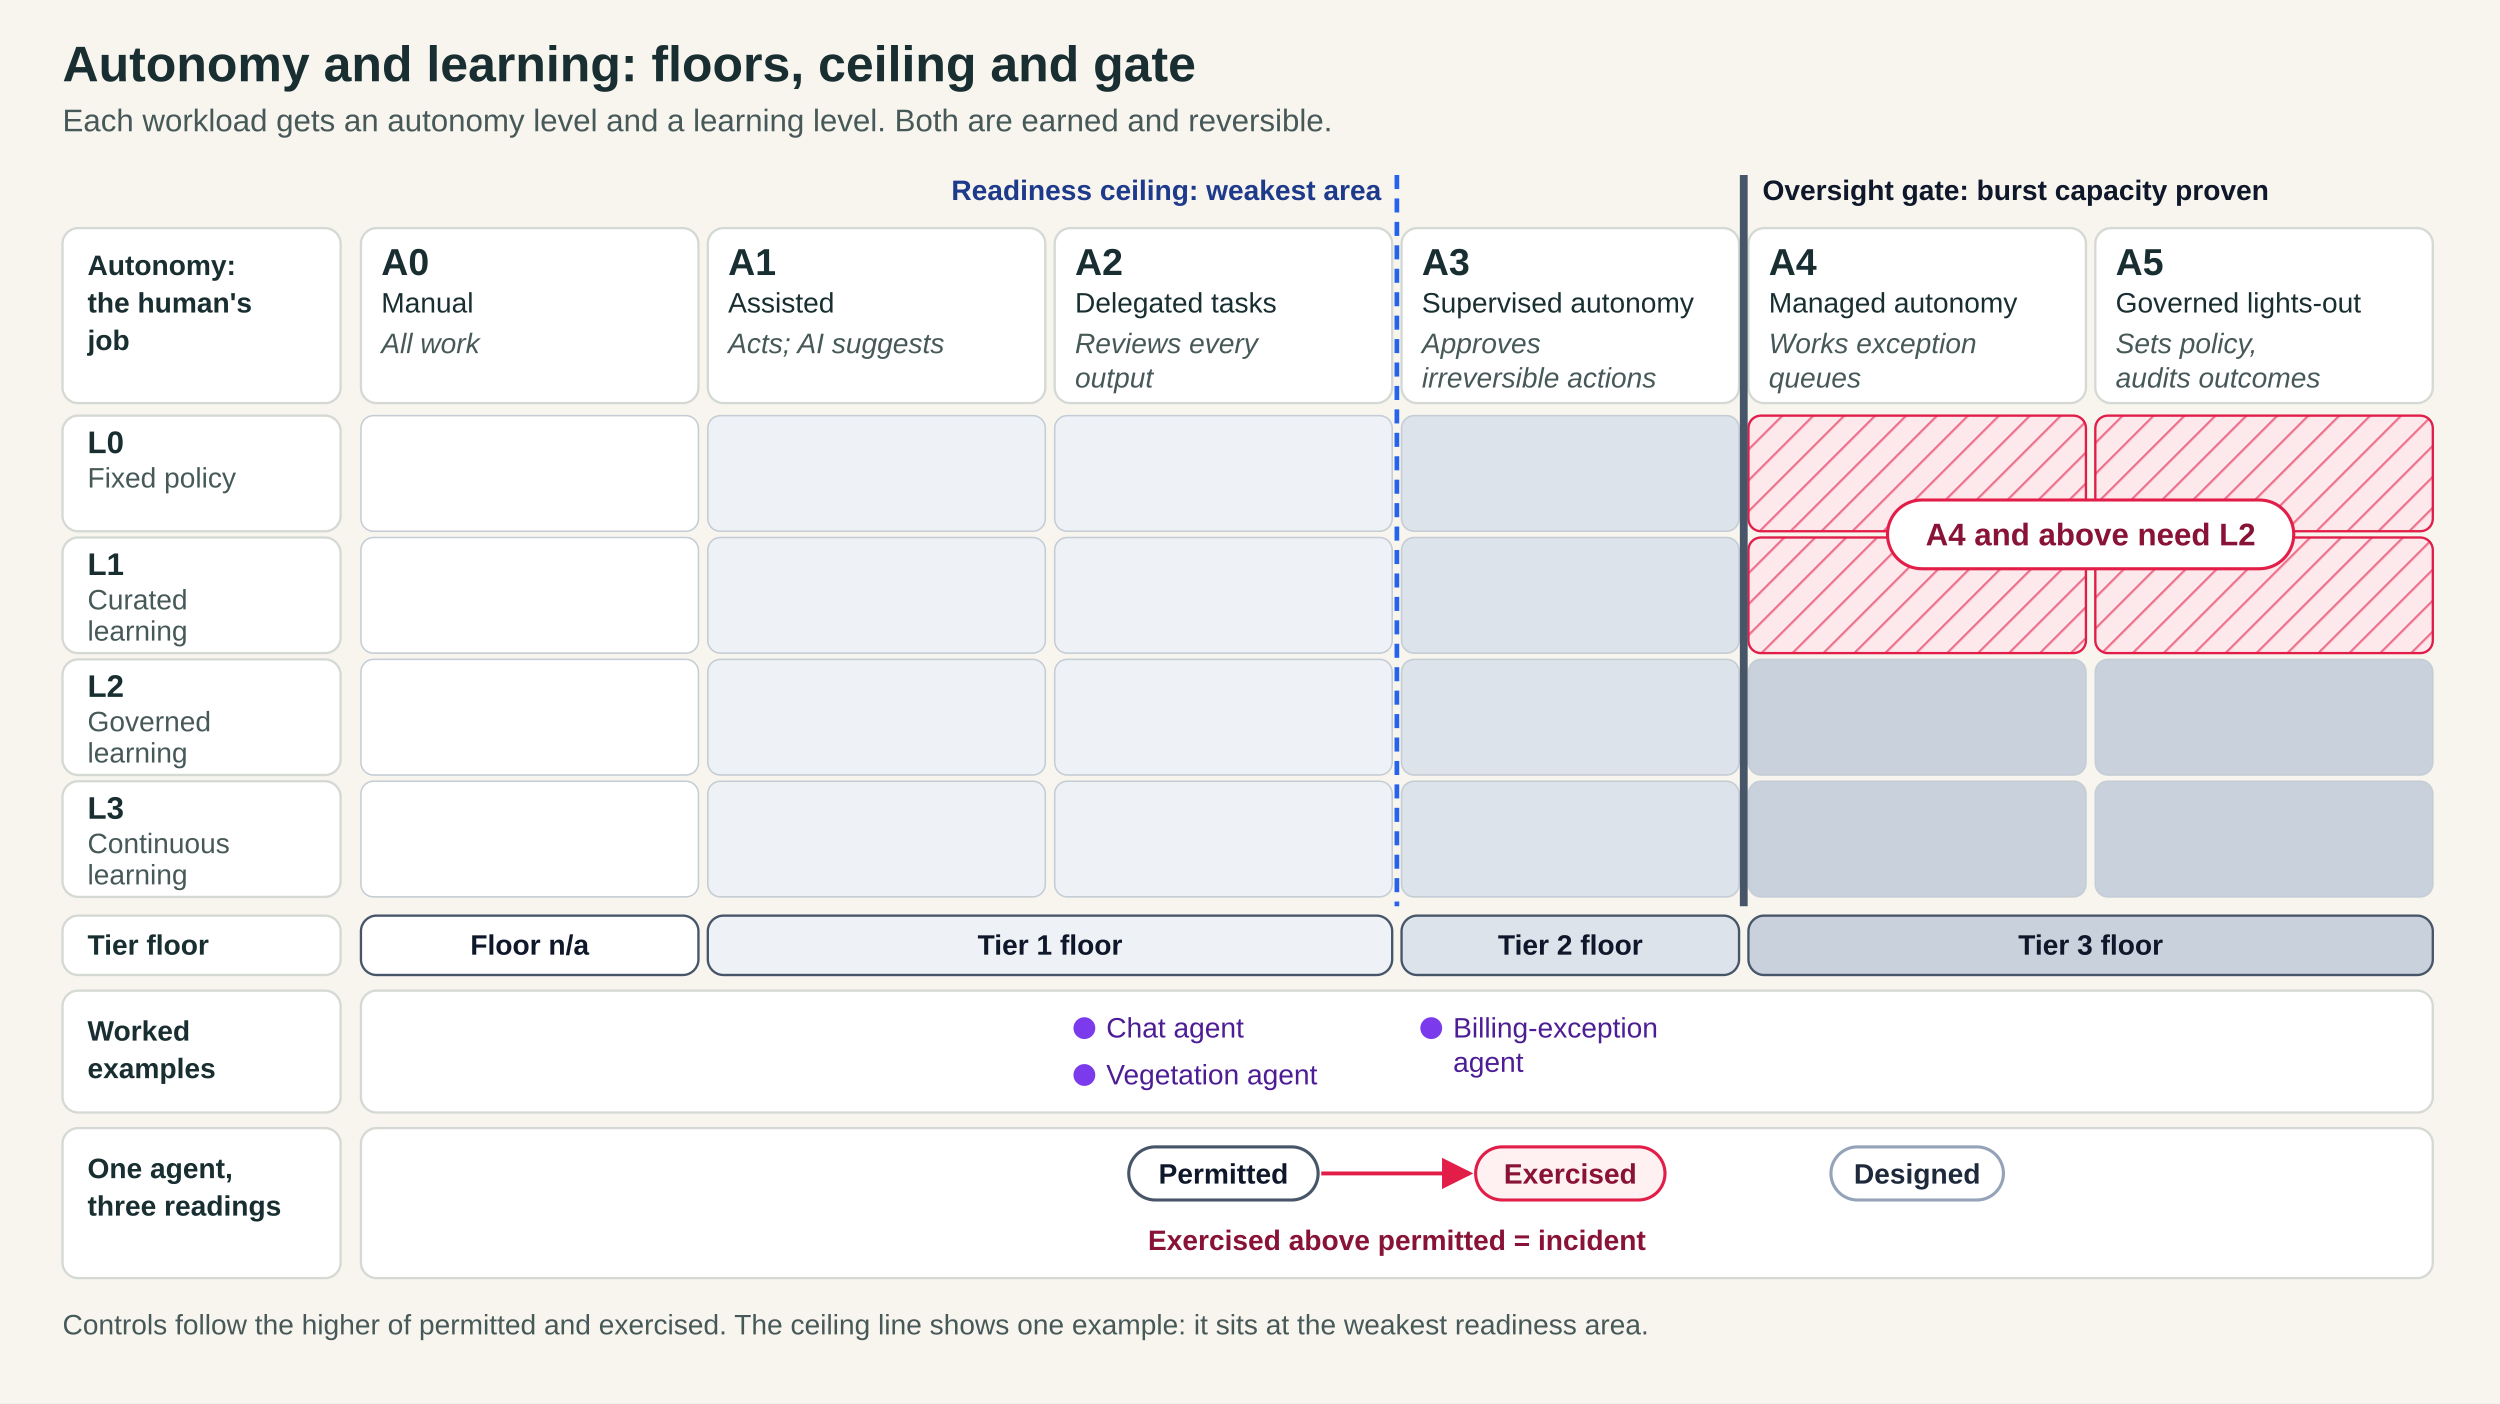
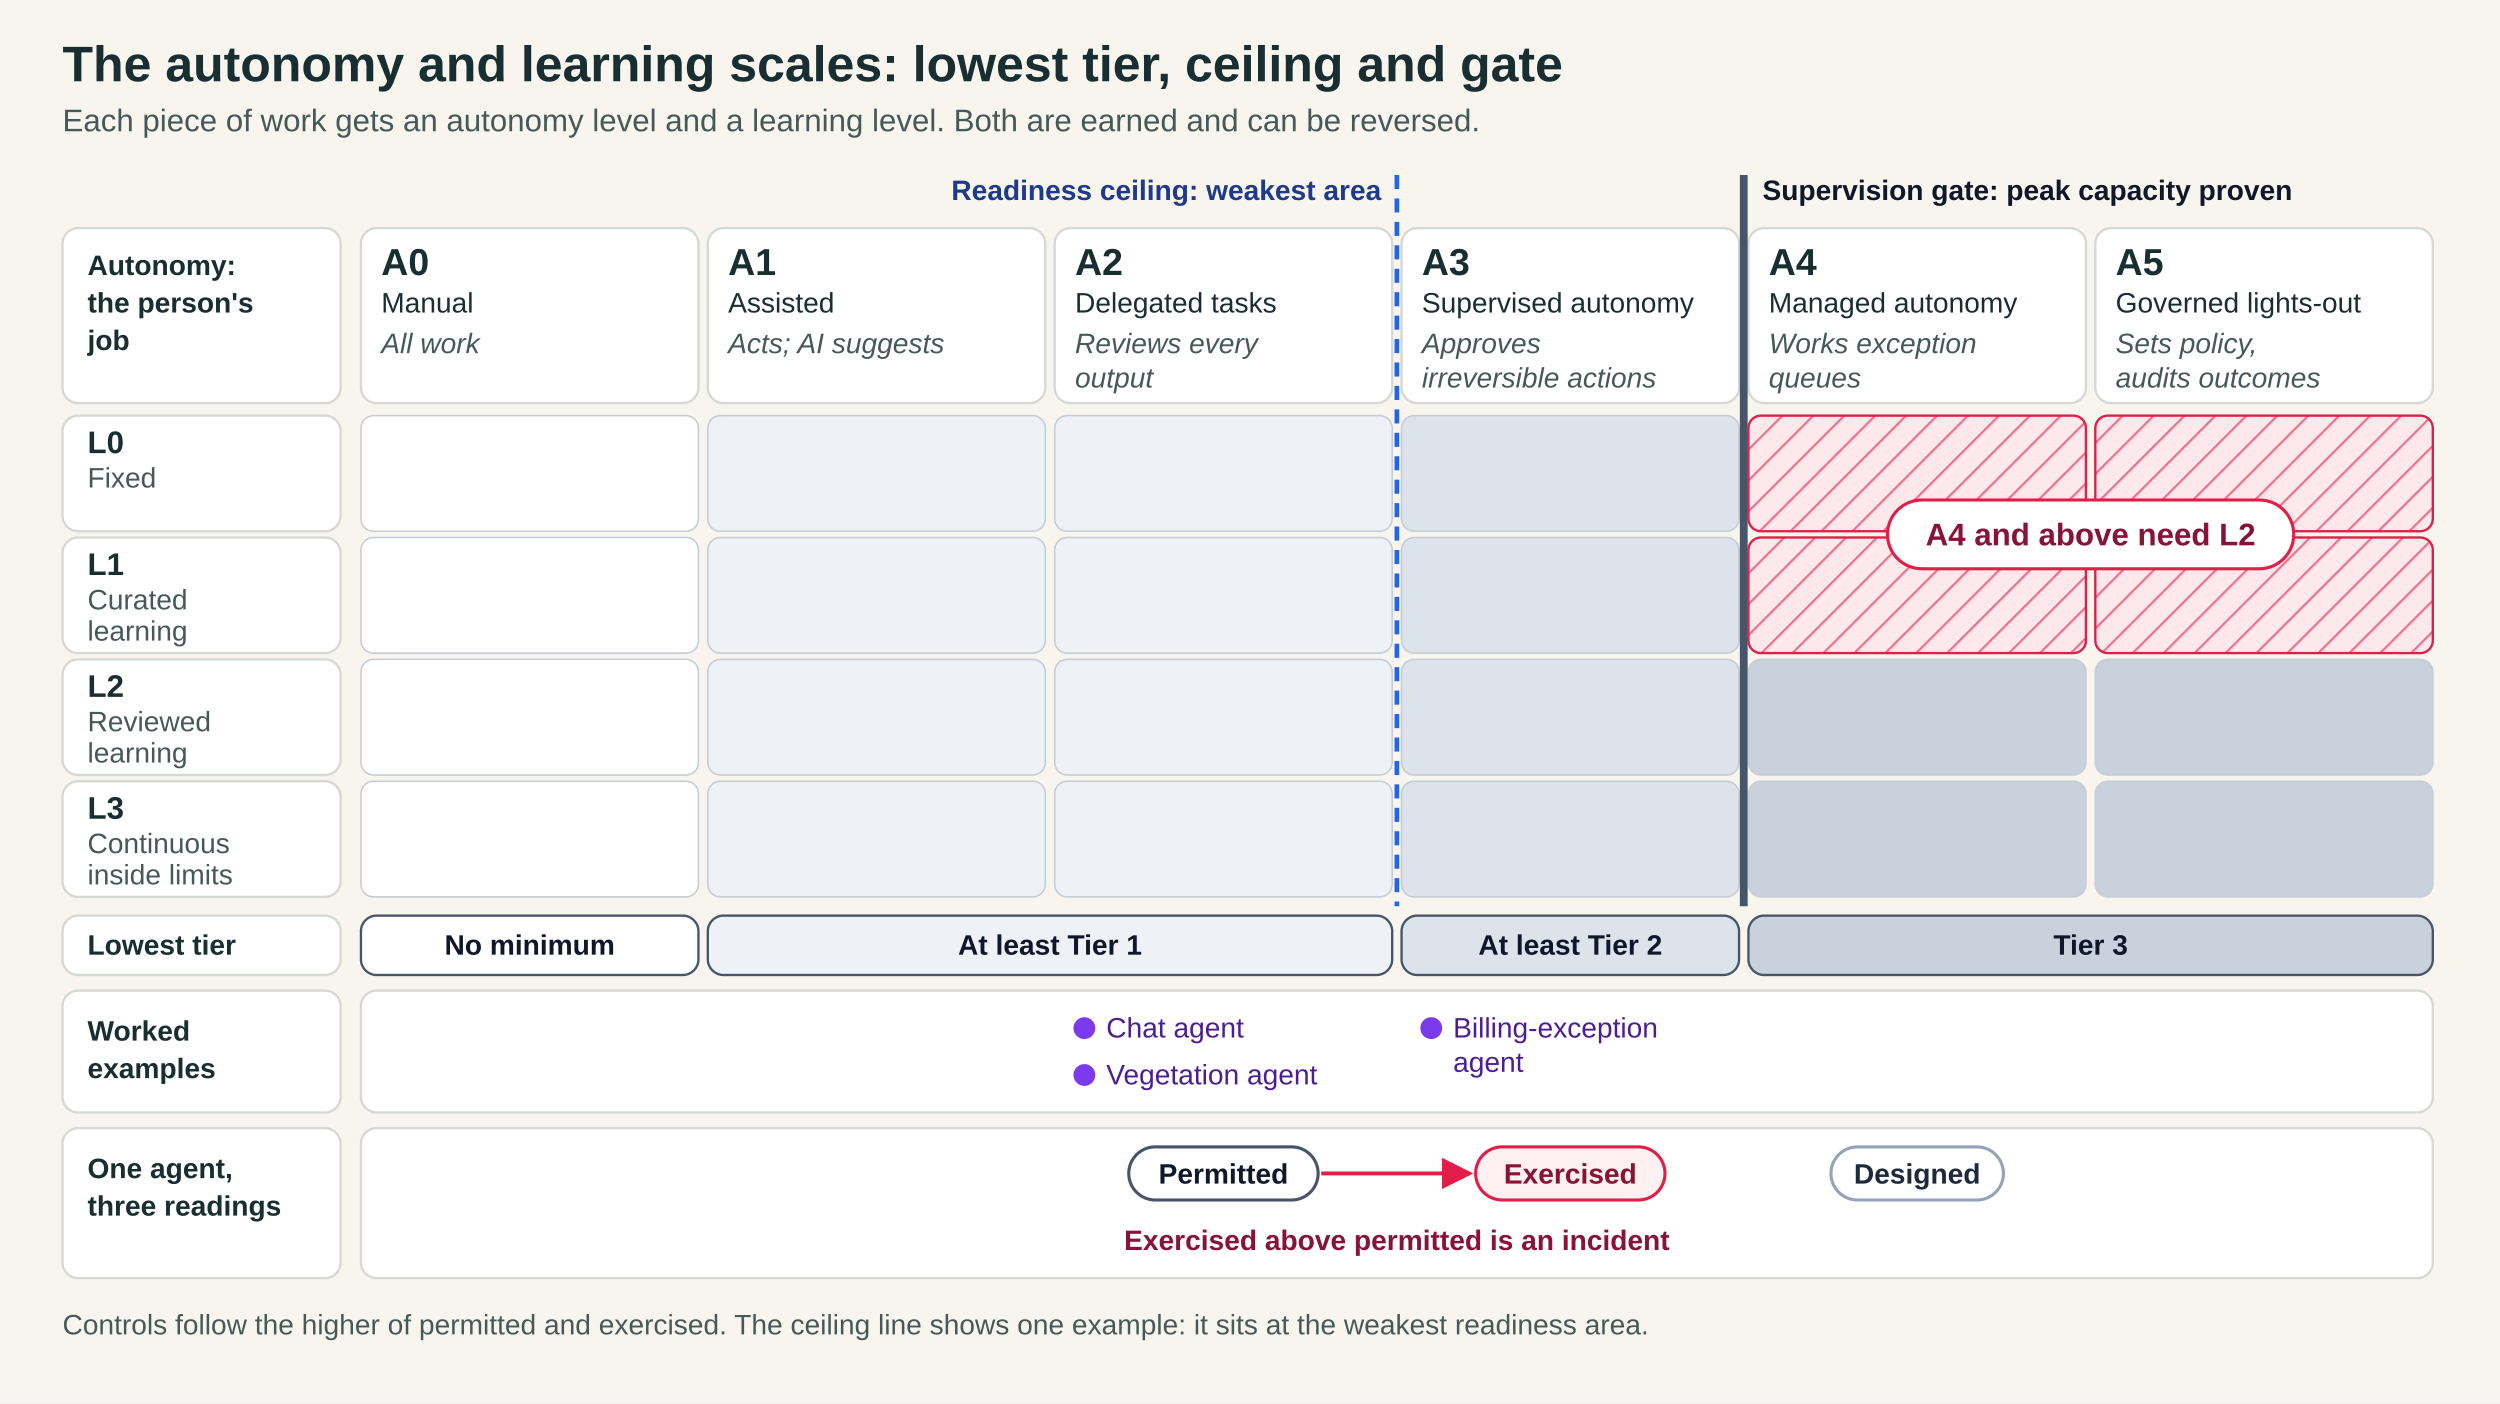
<svg xmlns="http://www.w3.org/2000/svg" viewBox="0 0 1600 898" role="img" aria-labelledby="title desc">
  <defs>
    <marker id="ah-risk" markerWidth="9" markerHeight="9" refX="7" refY="4" orient="auto">
      <path d="M0,0 L8,4 L0,8" fill="#e11d48" />
    </marker>
    <pattern id="hatch" width="14" height="14" patternUnits="userSpaceOnUse" patternTransform="rotate(45)">
      <rect width="14" height="14" fill="#fde8ec" />
      <path d="M0 0 V14" stroke="#e11d48" stroke-width="3" stroke-opacity="0.55" />
    </pattern>
  </defs>
  <rect width="100%" height="100%" fill="#f8f5ef" />
-   <text x="40" y="52" font-family="Arial,sans-serif" font-size="32" font-weight="600" fill="#182e31">Autonomy and learning: floors, ceiling and gate</text>
-   <text x="40" y="84" font-family="Arial,sans-serif" font-size="20" fill="#465958">Each workload gets an autonomy level and a learning level. Both are earned and reversible.</text>
+   <text x="40" y="52" font-family="Arial,sans-serif" font-size="32" font-weight="700" fill="#182e31">The autonomy and learning scales: lowest tier, ceiling and gate</text>
+   <text x="40" y="84" font-family="Arial,sans-serif" font-size="20" fill="#465958">Each piece of work gets an autonomy level and a learning level. Both are earned and can be reversed.</text>
  <rect x="231" y="146" width="216" height="112" rx="10" fill="#fff" stroke="#d5d9d4" stroke-width="1.5" />
  <text x="244" y="176" font-family="Arial,sans-serif" font-size="24" font-weight="700" fill="#182e31">A0</text>
  <text x="244" y="200" font-family="Arial,sans-serif" font-size="18" fill="#182e31">Manual</text>
  <text x="244" y="226" font-family="Arial,sans-serif" font-size="18" font-style="italic" fill="#465958">All work</text>
  <rect x="453" y="146" width="216" height="112" rx="10" fill="#fff" stroke="#d5d9d4" stroke-width="1.5" />
  <text x="466" y="176" font-family="Arial,sans-serif" font-size="24" font-weight="700" fill="#182e31">A1</text>
  <text x="466" y="200" font-family="Arial,sans-serif" font-size="18" fill="#182e31">Assisted</text>
  <text x="466" y="226" font-family="Arial,sans-serif" font-size="18" font-style="italic" fill="#465958">Acts; AI suggests</text>
  <rect x="675" y="146" width="216" height="112" rx="10" fill="#fff" stroke="#d5d9d4" stroke-width="1.5" />
  <text x="688" y="176" font-family="Arial,sans-serif" font-size="24" font-weight="700" fill="#182e31">A2</text>
  <text x="688" y="200" font-family="Arial,sans-serif" font-size="18" fill="#182e31">Delegated tasks</text>
  <text x="688" y="226" font-family="Arial,sans-serif" font-size="18" font-style="italic" fill="#465958">Reviews every</text>
  <text x="688" y="248" font-family="Arial,sans-serif" font-size="18" font-style="italic" fill="#465958">output</text>
  <rect x="897" y="146" width="216" height="112" rx="10" fill="#fff" stroke="#d5d9d4" stroke-width="1.5" />
  <text x="910" y="176" font-family="Arial,sans-serif" font-size="24" font-weight="700" fill="#182e31">A3</text>
  <text x="910" y="200" font-family="Arial,sans-serif" font-size="18" fill="#182e31">Supervised autonomy</text>
  <text x="910" y="226" font-family="Arial,sans-serif" font-size="18" font-style="italic" fill="#465958">Approves</text>
  <text x="910" y="248" font-family="Arial,sans-serif" font-size="18" font-style="italic" fill="#465958">irreversible actions</text>
  <rect x="1119" y="146" width="216" height="112" rx="10" fill="#fff" stroke="#d5d9d4" stroke-width="1.5" />
  <text x="1132" y="176" font-family="Arial,sans-serif" font-size="24" font-weight="700" fill="#182e31">A4</text>
  <text x="1132" y="200" font-family="Arial,sans-serif" font-size="18" fill="#182e31">Managed autonomy</text>
  <text x="1132" y="226" font-family="Arial,sans-serif" font-size="18" font-style="italic" fill="#465958">Works exception</text>
  <text x="1132" y="248" font-family="Arial,sans-serif" font-size="18" font-style="italic" fill="#465958">queues</text>
  <rect x="1341" y="146" width="216" height="112" rx="10" fill="#fff" stroke="#d5d9d4" stroke-width="1.5" />
  <text x="1354" y="176" font-family="Arial,sans-serif" font-size="24" font-weight="700" fill="#182e31">A5</text>
  <text x="1354" y="200" font-family="Arial,sans-serif" font-size="18" fill="#182e31">Governed lights-out</text>
  <text x="1354" y="226" font-family="Arial,sans-serif" font-size="18" font-style="italic" fill="#465958">Sets policy,</text>
  <text x="1354" y="248" font-family="Arial,sans-serif" font-size="18" font-style="italic" fill="#465958">audits outcomes</text>
  <rect x="40" y="146" width="178" height="112" rx="10" fill="#fff" stroke="#d5d9d4" stroke-width="1.5" />
  <text x="56" y="176" font-family="Arial,sans-serif" font-size="18" font-weight="700" fill="#182e31">Autonomy:</text>
-   <text x="56" y="200" font-family="Arial,sans-serif" font-size="18" font-weight="700" fill="#182e31">the human's</text>
+   <text x="56" y="200" font-family="Arial,sans-serif" font-size="18" font-weight="700" fill="#182e31">the person's</text>
  <text x="56" y="224" font-family="Arial,sans-serif" font-size="18" font-weight="700" fill="#182e31">job</text>
  <rect x="40" y="266" width="178" height="74" rx="10" fill="#fff" stroke="#d5d9d4" stroke-width="1.5" />
  <text x="56" y="290" font-family="Arial,sans-serif" font-size="20" font-weight="700" fill="#182e31">L0</text>
-   <text x="56" y="312" font-family="Arial,sans-serif" font-size="18" fill="#465958">Fixed policy</text>
+   <text x="56" y="312" font-family="Arial,sans-serif" font-size="18" fill="#465958">Fixed</text>
  <rect x="231" y="266" width="216" height="74" rx="8" fill="#ffffff" stroke="#c4ccd4" stroke-width="1" />
  <rect x="453" y="266" width="216" height="74" rx="8" fill="#eef2f6" stroke="#c4ccd4" stroke-width="1" />
  <rect x="675" y="266" width="216" height="74" rx="8" fill="#eef2f6" stroke="#c4ccd4" stroke-width="1" />
  <rect x="897" y="266" width="216" height="74" rx="8" fill="#dde3ea" stroke="#c4ccd4" stroke-width="1" />
  <rect x="1119" y="266" width="216" height="74" rx="8" fill="#c9d2dc" stroke="#c4ccd4" stroke-width="1" />
  <rect x="1341" y="266" width="216" height="74" rx="8" fill="#c9d2dc" stroke="#c4ccd4" stroke-width="1" />
  <rect x="40" y="344" width="178" height="74" rx="10" fill="#fff" stroke="#d5d9d4" stroke-width="1.5" />
  <text x="56" y="368" font-family="Arial,sans-serif" font-size="20" font-weight="700" fill="#182e31">L1</text>
  <text x="56" y="390" font-family="Arial,sans-serif" font-size="18" fill="#465958">Curated</text>
  <text x="56" y="410" font-family="Arial,sans-serif" font-size="18" fill="#465958">learning</text>
  <rect x="231" y="344" width="216" height="74" rx="8" fill="#ffffff" stroke="#c4ccd4" stroke-width="1" />
  <rect x="453" y="344" width="216" height="74" rx="8" fill="#eef2f6" stroke="#c4ccd4" stroke-width="1" />
  <rect x="675" y="344" width="216" height="74" rx="8" fill="#eef2f6" stroke="#c4ccd4" stroke-width="1" />
  <rect x="897" y="344" width="216" height="74" rx="8" fill="#dde3ea" stroke="#c4ccd4" stroke-width="1" />
  <rect x="1119" y="344" width="216" height="74" rx="8" fill="#c9d2dc" stroke="#c4ccd4" stroke-width="1" />
  <rect x="1341" y="344" width="216" height="74" rx="8" fill="#c9d2dc" stroke="#c4ccd4" stroke-width="1" />
  <rect x="40" y="422" width="178" height="74" rx="10" fill="#fff" stroke="#d5d9d4" stroke-width="1.5" />
  <text x="56" y="446" font-family="Arial,sans-serif" font-size="20" font-weight="700" fill="#182e31">L2</text>
-   <text x="56" y="468" font-family="Arial,sans-serif" font-size="18" fill="#465958">Governed</text>
+   <text x="56" y="468" font-family="Arial,sans-serif" font-size="18" fill="#465958">Reviewed</text>
  <text x="56" y="488" font-family="Arial,sans-serif" font-size="18" fill="#465958">learning</text>
  <rect x="231" y="422" width="216" height="74" rx="8" fill="#ffffff" stroke="#c4ccd4" stroke-width="1" />
  <rect x="453" y="422" width="216" height="74" rx="8" fill="#eef2f6" stroke="#c4ccd4" stroke-width="1" />
  <rect x="675" y="422" width="216" height="74" rx="8" fill="#eef2f6" stroke="#c4ccd4" stroke-width="1" />
  <rect x="897" y="422" width="216" height="74" rx="8" fill="#dde3ea" stroke="#c4ccd4" stroke-width="1" />
  <rect x="1119" y="422" width="216" height="74" rx="8" fill="#c9d2dc" stroke="#c4ccd4" stroke-width="1" />
  <rect x="1341" y="422" width="216" height="74" rx="8" fill="#c9d2dc" stroke="#c4ccd4" stroke-width="1" />
  <rect x="40" y="500" width="178" height="74" rx="10" fill="#fff" stroke="#d5d9d4" stroke-width="1.5" />
  <text x="56" y="524" font-family="Arial,sans-serif" font-size="20" font-weight="700" fill="#182e31">L3</text>
  <text x="56" y="546" font-family="Arial,sans-serif" font-size="18" fill="#465958">Continuous</text>
-   <text x="56" y="566" font-family="Arial,sans-serif" font-size="18" fill="#465958">learning</text>
+   <text x="56" y="566" font-family="Arial,sans-serif" font-size="18" fill="#465958">inside limits</text>
  <rect x="231" y="500" width="216" height="74" rx="8" fill="#ffffff" stroke="#c4ccd4" stroke-width="1" />
  <rect x="453" y="500" width="216" height="74" rx="8" fill="#eef2f6" stroke="#c4ccd4" stroke-width="1" />
  <rect x="675" y="500" width="216" height="74" rx="8" fill="#eef2f6" stroke="#c4ccd4" stroke-width="1" />
  <rect x="897" y="500" width="216" height="74" rx="8" fill="#dde3ea" stroke="#c4ccd4" stroke-width="1" />
  <rect x="1119" y="500" width="216" height="74" rx="8" fill="#c9d2dc" stroke="#c4ccd4" stroke-width="1" />
  <rect x="1341" y="500" width="216" height="74" rx="8" fill="#c9d2dc" stroke="#c4ccd4" stroke-width="1" />
  <rect x="1119" y="266" width="216" height="74" rx="8" fill="url(#hatch)" stroke="#e11d48" stroke-width="1.5" />
  <rect x="1341" y="266" width="216" height="74" rx="8" fill="url(#hatch)" stroke="#e11d48" stroke-width="1.5" />
  <rect x="1119" y="344" width="216" height="74" rx="8" fill="url(#hatch)" stroke="#e11d48" stroke-width="1.5" />
  <rect x="1341" y="344" width="216" height="74" rx="8" fill="url(#hatch)" stroke="#e11d48" stroke-width="1.5" />
  <rect x="1208" y="320" width="260" height="44" rx="22" fill="#fff" stroke="#e11d48" stroke-width="2" />
  <text x="1338" y="349" font-family="Arial,sans-serif" font-size="20" font-weight="700" text-anchor="middle" fill="#881337">A4 and above need L2</text>
  <path d="M894 112 L894 580" fill="none" stroke="#2563eb" stroke-width="3" stroke-dasharray="9 6" />
  <text x="884" y="128" font-family="Arial,sans-serif" font-size="18" font-weight="700" text-anchor="end" fill="#1e3a8a">Readiness ceiling: weakest area</text>
  <path d="M1116 112 L1116 580" fill="none" stroke="#475569" stroke-width="5" />
-   <text x="1128" y="128" font-family="Arial,sans-serif" font-size="18" font-weight="700" fill="#0f172a">Oversight gate: burst capacity proven</text>
+   <text x="1128" y="128" font-family="Arial,sans-serif" font-size="18" font-weight="700" fill="#0f172a">Supervision gate: peak capacity proven</text>
  <rect x="40" y="586" width="178" height="38" rx="10" fill="#fff" stroke="#d5d9d4" stroke-width="1.5" />
-   <text x="56" y="611" font-family="Arial,sans-serif" font-size="18" font-weight="700" fill="#182e31">Tier floor</text>
+   <text x="56" y="611" font-family="Arial,sans-serif" font-size="18" font-weight="700" fill="#182e31">Lowest tier</text>
  <rect x="231" y="586" width="216" height="38" rx="10" fill="#ffffff" stroke="#475569" stroke-width="1.5" />
-   <text x="339" y="611" font-family="Arial,sans-serif" font-size="18" font-weight="700" text-anchor="middle" fill="#0f172a">Floor n/a</text>
+   <text x="339" y="611" font-family="Arial,sans-serif" font-size="18" font-weight="700" text-anchor="middle" fill="#0f172a">No minimum</text>
  <rect x="453" y="586" width="438" height="38" rx="10" fill="#eef2f6" stroke="#475569" stroke-width="1.5" />
-   <text x="672" y="611" font-family="Arial,sans-serif" font-size="18" font-weight="700" text-anchor="middle" fill="#0f172a">Tier 1 floor</text>
+   <text x="672" y="611" font-family="Arial,sans-serif" font-size="18" font-weight="700" text-anchor="middle" fill="#0f172a">At least Tier 1</text>
  <rect x="897" y="586" width="216" height="38" rx="10" fill="#dde3ea" stroke="#475569" stroke-width="1.5" />
-   <text x="1005" y="611" font-family="Arial,sans-serif" font-size="18" font-weight="700" text-anchor="middle" fill="#0f172a">Tier 2 floor</text>
+   <text x="1005" y="611" font-family="Arial,sans-serif" font-size="18" font-weight="700" text-anchor="middle" fill="#0f172a">At least Tier 2</text>
  <rect x="1119" y="586" width="438" height="38" rx="10" fill="#c9d2dc" stroke="#475569" stroke-width="1.5" />
-   <text x="1338" y="611" font-family="Arial,sans-serif" font-size="18" font-weight="700" text-anchor="middle" fill="#0f172a">Tier 3 floor</text>
+   <text x="1338" y="611" font-family="Arial,sans-serif" font-size="18" font-weight="700" text-anchor="middle" fill="#0f172a">Tier 3</text>
  <rect x="40" y="634" width="178" height="78" rx="10" fill="#fff" stroke="#d5d9d4" stroke-width="1.5" />
  <text x="56" y="666" font-family="Arial,sans-serif" font-size="18" font-weight="700" fill="#182e31">Worked</text>
  <text x="56" y="690" font-family="Arial,sans-serif" font-size="18" font-weight="700" fill="#182e31">examples</text>
  <rect x="231" y="634" width="1326" height="78" rx="10" fill="#fff" stroke="#d5d9d4" stroke-width="1.5" />
  <circle cx="694" cy="658" r="7" fill="#7c3aed" />
  <text x="708" y="664" font-family="Arial,sans-serif" font-size="18" fill="#4c1d95">Chat agent</text>
  <circle cx="694" cy="688" r="7" fill="#7c3aed" />
  <text x="708" y="694" font-family="Arial,sans-serif" font-size="18" fill="#4c1d95">Vegetation agent</text>
  <circle cx="916" cy="658" r="7" fill="#7c3aed" />
  <text x="930" y="664" font-family="Arial,sans-serif" font-size="18" fill="#4c1d95">Billing-exception</text>
  <text x="930" y="686" font-family="Arial,sans-serif" font-size="18" fill="#4c1d95">agent</text>
  <rect x="40" y="722" width="178" height="96" rx="10" fill="#fff" stroke="#d5d9d4" stroke-width="1.5" />
  <text x="56" y="754" font-family="Arial,sans-serif" font-size="18" font-weight="700" fill="#182e31">One agent,</text>
  <text x="56" y="778" font-family="Arial,sans-serif" font-size="18" font-weight="700" fill="#182e31">three readings</text>
  <rect x="231" y="722" width="1326" height="96" rx="10" fill="#fff" stroke="#d5d9d4" stroke-width="1.5" />
  <rect x="722.4" y="734" width="121.2" height="34" rx="17" fill="#fff" stroke="#475569" stroke-width="2" />
  <text x="783" y="757.5" font-family="Arial,sans-serif" font-size="18" font-weight="700" text-anchor="middle" fill="#0f172a">Permitted</text>
  <rect x="944.4" y="734" width="121.2" height="34" rx="17" fill="#fff1f2" stroke="#e11d48" stroke-width="2" />
  <text x="1005" y="757.5" font-family="Arial,sans-serif" font-size="18" font-weight="700" text-anchor="middle" fill="#881337">Exercised</text>
  <rect x="1171.8" y="734" width="110.4" height="34" rx="17" fill="#fff" stroke="#94a3b8" stroke-width="2" />
  <text x="1227" y="757.5" font-family="Arial,sans-serif" font-size="18" font-weight="700" text-anchor="middle" fill="#1e293b">Designed</text>
  <path d="M845.6 751 L940.4 751" fill="none" stroke="#e11d48" stroke-width="2.5" marker-end="url(#ah-risk)" />
-   <text x="894" y="800" font-family="Arial,sans-serif" font-size="18" font-weight="700" text-anchor="middle" fill="#881337">Exercised above permitted = incident</text>
+   <text x="894" y="800" font-family="Arial,sans-serif" font-size="18" font-weight="700" text-anchor="middle" fill="#881337">Exercised above permitted is an incident</text>
  <text x="40" y="854" font-family="Arial,sans-serif" font-size="18" fill="#465958">Controls follow the higher of permitted and exercised. The ceiling line shows one example: it sits at the weakest readiness area.</text>
</svg>
